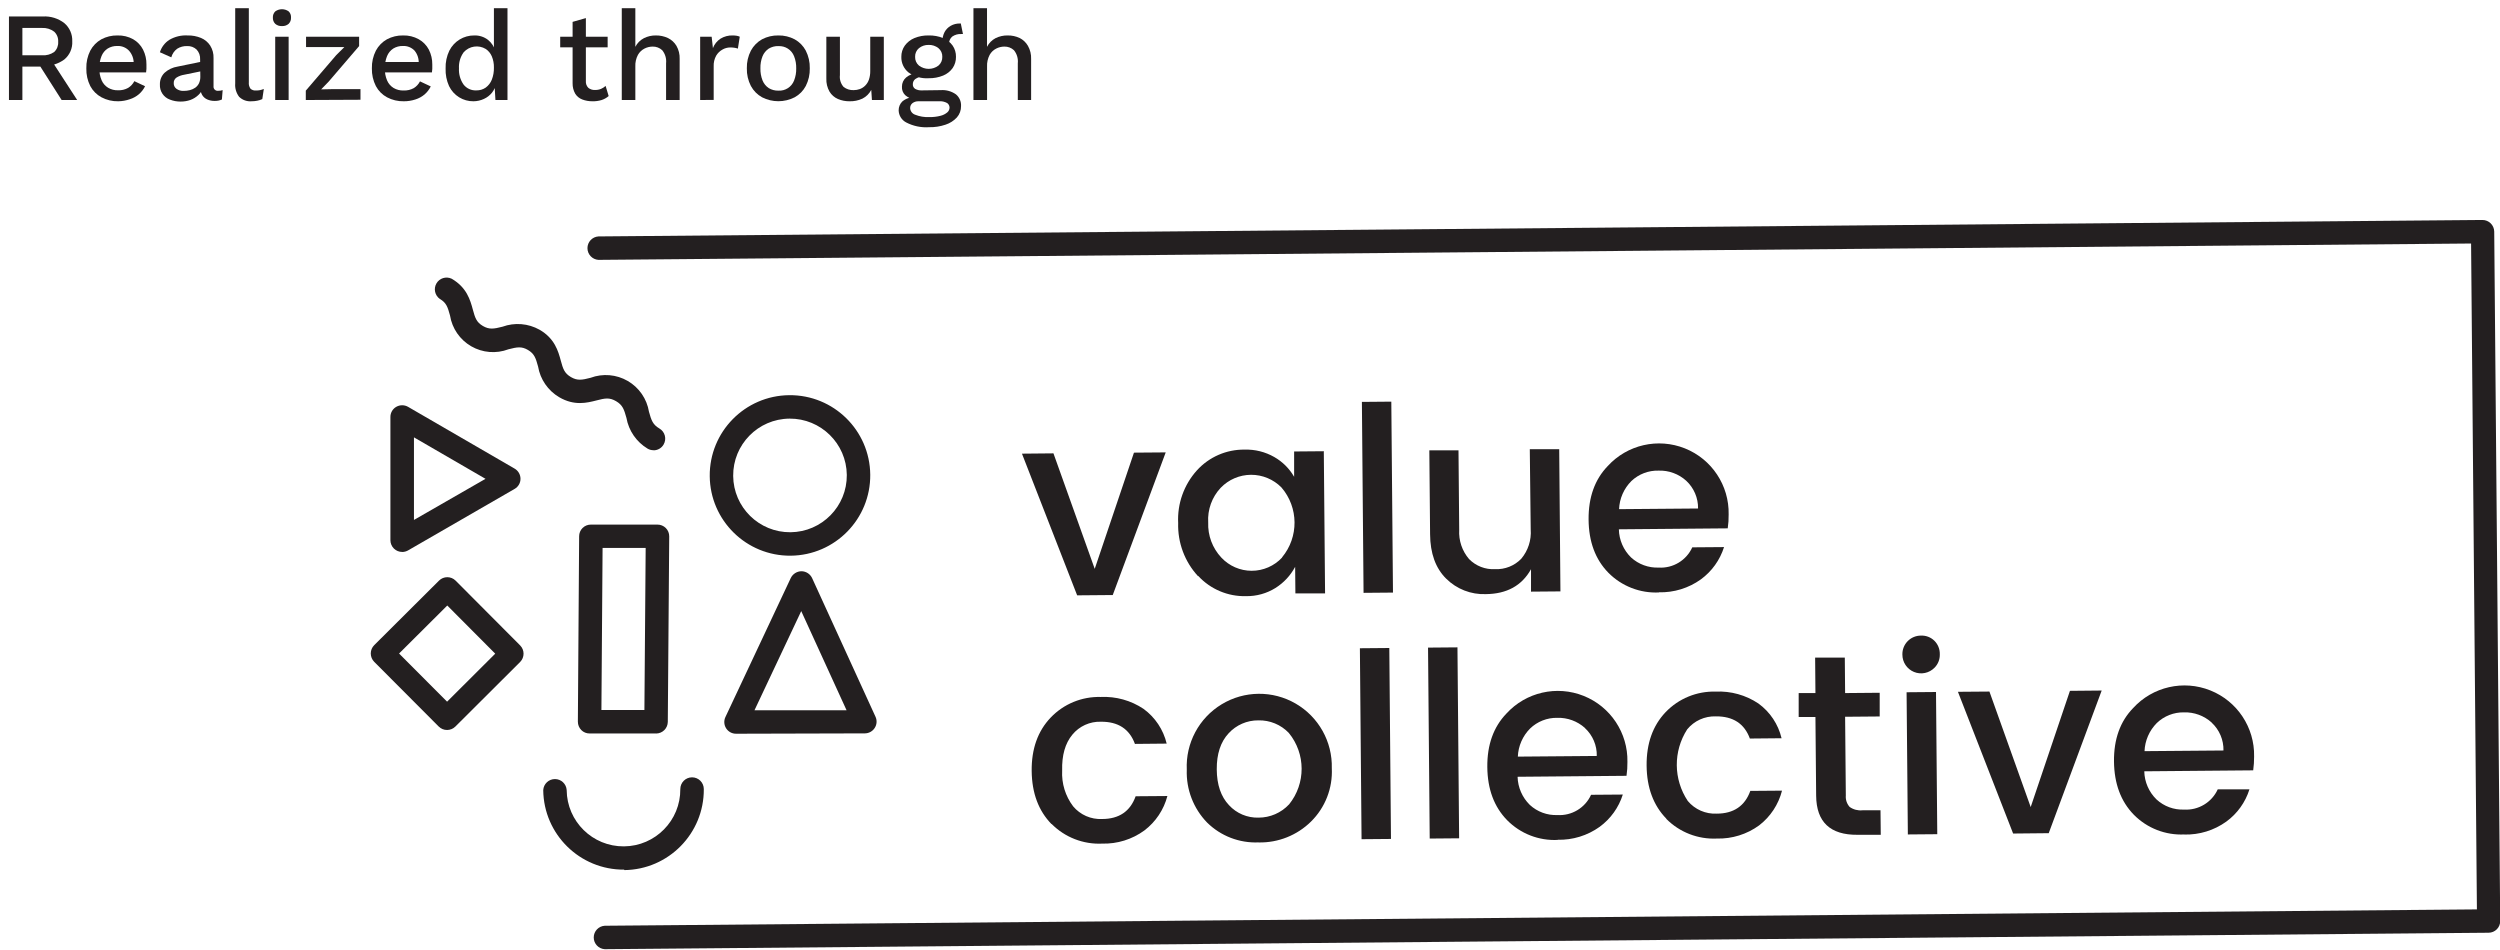
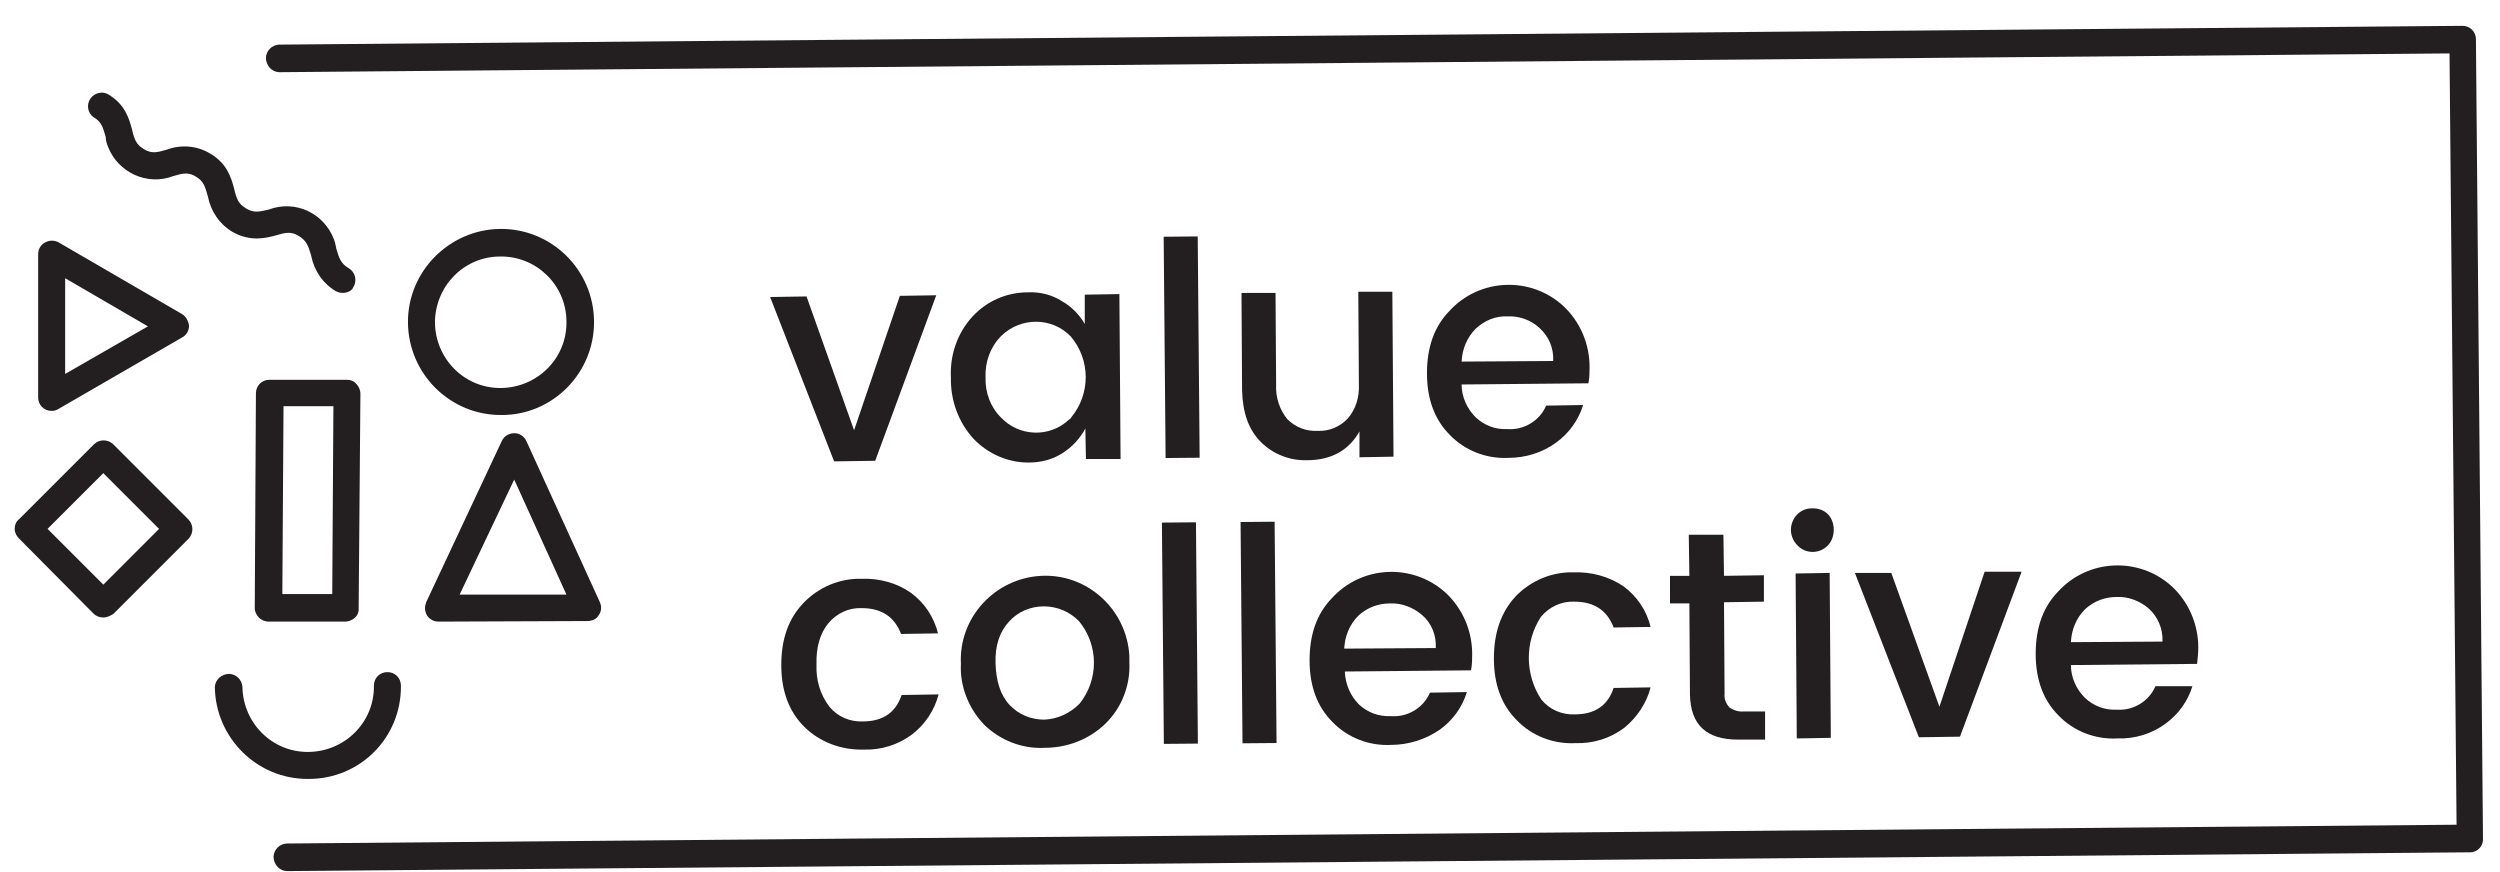
- <svg xmlns="http://www.w3.org/2000/svg" id="Layer_1" data-name="Layer 1" viewBox="0 0 493.71 187.45">
-   <defs>
-     <style>.cls-1{fill:none;}.cls-2{fill:#231f20;}.cls-3{clip-path:url(#clip-path);}</style>
-     <clipPath id="clip-path">
-       <rect class="cls-1" width="493.71" height="187.45" />
+ <svg xmlns="http://www.w3.org/2000/svg" xmlns:xlink="http://www.w3.org/1999/xlink" version="1.1" id="Layer_1" x="0px" y="0px" viewBox="0 0 425.9 148.4" style="enable-background:new 0 0 425.9 148.4;" xml:space="preserve">
+   <style type="text/css">
+ 	.st0{fill:#231F20;}
+ 	.st1{fill:none;}
+ 	.st2{clip-path:url(#SVGID_00000121972439240852318620000011718672825444379271_);}
+ 	.st3{clip-path:url(#SVGID_00000093147450363448566840000010855325663253823123_);}
+ 	.st4{clip-path:url(#SVGID_00000082361431540560064620000002736853104974444948_);}
+ </style>
+   <path class="st0" d="M8.1,90.1l9.5,9.5l9.5-9.5l-9.5-9.5L8.1,90.1z M17.6,105.2c-0.6,0-1.2-0.2-1.7-0.7L3.2,91.7  c-0.4-0.4-0.7-1-0.7-1.6c0-0.6,0.2-1.2,0.7-1.6L16,75.7c0.9-0.9,2.4-0.9,3.3,0l12.8,12.8c0.9,0.9,0.9,2.4,0,3.3l-12.8,12.8  C18.8,104.9,18.2,105.2,17.6,105.2" />
+   <path class="st0" d="M85.2,43.7C79,43.7,74.1,48.8,74.1,55c0.1,6.2,5.1,11.2,11.3,11.1c6.2-0.1,11.2-5.1,11.1-11.3  C96.5,48.6,91.4,43.6,85.2,43.7 M85.5,70.7c-8.8,0.1-15.9-7-16-15.7s7-15.9,15.7-16c8.7-0.1,15.9,6.9,16,15.7  C101.3,63.5,94.2,70.7,85.5,70.7" />
+   <path class="st0" d="M52.6,132.7c-8.8,0.1-15.9-7-16-15.7c0.1-1.3,1.2-2.2,2.5-2.2c1.2,0.1,2.1,1,2.2,2.2  c0.1,6.2,5.1,11.2,11.3,11.1c6.2-0.1,11.2-5.1,11.1-11.3c0-1.3,1-2.3,2.3-2.3c1.3,0,2.3,1,2.3,2.3c0,0,0,0,0,0  C68.4,125.6,61.4,132.7,52.6,132.7" />
+   <path class="st0" d="M48.1,101.2h8.5l0.2-32h-8.5L48.1,101.2z M58.9,105.9H45.8c-0.6,0-1.2-0.2-1.7-0.7c-0.4-0.4-0.7-1-0.7-1.6  l0.2-36.6c0-1.3,1-2.3,2.3-2.3c0,0,0,0,0,0h13.2c0.6,0,1.2,0.2,1.6,0.7c0.4,0.4,0.7,1,0.7,1.7l-0.3,36.6  C61.2,104.8,60.2,105.8,58.9,105.9" />
+   <path class="st0" d="M11.1,47.4v16.3l14.1-8.1L11.1,47.4z M8.8,70c-1.3,0-2.3-1-2.3-2.3c0,0,0,0,0,0V43.3c0-0.8,0.4-1.6,1.2-2  c0.7-0.4,1.6-0.4,2.3,0L31,53.5c0.7,0.4,1.1,1.2,1.2,2c0,0.8-0.4,1.6-1.2,2L9.9,69.7C9.6,69.9,9.2,70,8.8,70" />
+   <path class="st0" d="M78.3,101.3h18.2l-8.9-19.6L78.3,101.3z M100.1,105.8L100.1,105.8l-25.4,0.1c-1.3,0-2.3-1-2.3-2.3  c0-0.3,0.1-0.7,0.2-1l12.9-27.5c0.4-0.8,1.2-1.3,2.1-1.3c0.9,0,1.7,0.5,2.1,1.4l12.5,27.4c0.3,0.7,0.3,1.5-0.2,2.2  C101.7,105.4,100.9,105.8,100.1,105.8" />
+   <path class="st0" d="M58.4,49.9c-0.4,0-0.8-0.1-1.2-0.3c-2.2-1.3-3.7-3.5-4.2-6.1c-0.5-1.7-0.8-2.5-2.1-3.3s-2.2-0.6-3.9-0.1  c-1.8,0.5-4.4,1.1-7.4-0.6c-2.2-1.3-3.7-3.5-4.2-6.1c-0.5-1.7-0.7-2.5-2-3.3s-2.2-0.6-3.9-0.1c-4.4,1.7-9.4-0.6-11.1-5  c-0.2-0.5-0.4-1.1-0.4-1.7c-0.5-1.7-0.7-2.5-2-3.3c-1.1-0.7-1.3-2.2-0.6-3.2c0.6-0.9,1.9-1.3,2.9-0.8c3,1.7,3.7,4.2,4.2,6.1  c0.4,1.7,0.7,2.5,2,3.3s2.2,0.6,3.9,0.1c2.4-0.9,5.1-0.7,7.3,0.6c3,1.7,3.7,4.2,4.2,6.1c0.4,1.7,0.7,2.5,2,3.3s2.2,0.6,3.9,0.2  c4.5-1.7,9.4,0.6,11.1,5.1c0.2,0.5,0.3,1.1,0.4,1.6c0.5,1.7,0.8,2.5,2.1,3.3c1.1,0.6,1.5,2.1,0.8,3.2c0,0,0,0,0,0  C60,49.5,59.2,49.9,58.4,49.9" />
+   <path class="st0" d="M420.8,145.2l-372,3.2c-1.3-0.1-2.2-1.2-2.2-2.5c0.1-1.2,1-2.1,2.2-2.2l369.7-3.2L417.3,9.1L47.5,12.3  c-1.3-0.1-2.2-1.2-2.2-2.5c0.1-1.2,1-2.1,2.2-2.2l372-3.2c1.3,0,2.3,1,2.3,2.3l1.2,136.1C423.1,144.1,422.1,145.2,420.8,145.2  C420.8,145.2,420.8,145.2,420.8,145.2" />
+   <rect x="-70.7" y="-39" class="st1" width="493.7" height="187.4" />
+   <polygon class="st0" points="131.2,50.6 137.4,50.5 145.5,73.3 153.3,50.4 159.5,50.3 149.1,78.5 142.1,78.6 " />
+   <g>
+     <defs>
+       <rect id="SVGID_1_" x="-70.7" y="-39" width="493.7" height="187.4" />
+     </defs>
+     <clipPath id="SVGID_00000103956775525196293330000012664169783344150460_">
+       <use xlink:href="#SVGID_1_" style="overflow:visible;" />
    </clipPath>
-   </defs>
-   <path class="cls-2" d="M78.81,129.06l9.48,9.51,9.51-9.48-9.47-9.51Zm9.49,15.1a2.29,2.29,0,0,1-1.66-.68L73.89,130.69a2.35,2.35,0,0,1-.67-1.64,2.32,2.32,0,0,1,.68-1.64l12.8-12.75a2.32,2.32,0,0,1,3.27,0l12.75,12.8a2.32,2.32,0,0,1,0,3.27L89.92,143.49a2.31,2.31,0,0,1-1.62.67" />
-   <path class="cls-2" d="M155.91,82.67a11.22,11.22,0,1,0,11.32,11.12,11.24,11.24,0,0,0-11.32-11.12m.24,27.07a15.85,15.85,0,1,1,15.71-16,15.86,15.86,0,0,1-15.71,16" />
-   <path class="cls-2" d="M123.28,171.74a15.88,15.88,0,0,1-16-15.72,2.32,2.32,0,0,1,4.63,0,11.22,11.22,0,1,0,22.44-.19,2.32,2.32,0,1,1,4.64,0,15.88,15.88,0,0,1-15.72,16" />
-   <path class="cls-2" d="M118.77,140.21h8.49l.25-32H119Zm10.81,4.64H116.44a2.28,2.28,0,0,1-1.65-.68,2.36,2.36,0,0,1-.67-1.65l.25-36.62a2.3,2.3,0,0,1,2.32-2.3h13.16a2.32,2.32,0,0,1,1.64.68,2.29,2.29,0,0,1,.67,1.65l-.28,36.63a2.33,2.33,0,0,1-2.3,2.3" />
-   <path class="cls-2" d="M81.75,86.37v16.31l14.13-8.12ZM79.44,109a2.32,2.32,0,0,1-2.34-2.32l0-24.34a2.29,2.29,0,0,1,1.16-2,2.34,2.34,0,0,1,2.32,0l21.06,12.21a2.33,2.33,0,0,1,1.15,2,2.29,2.29,0,0,1-1.16,2L80.58,108.7a2.44,2.44,0,0,1-1.14.31" />
-   <path class="cls-2" d="M149,140.26l18.18,0-8.95-19.58Zm21.8,4.57h0l-25.44.07a2.31,2.31,0,0,1-2.1-3.3l12.91-27.46a2.38,2.38,0,0,1,2.11-1.33,2.35,2.35,0,0,1,2.1,1.36l12.52,27.38a2.29,2.29,0,0,1-.16,2.21,2.32,2.32,0,0,1-1.93,1.07" />
-   <path class="cls-2" d="M129.08,88.91a2.26,2.26,0,0,1-1.19-.31,8.9,8.9,0,0,1-4.18-6.08c-.47-1.69-.75-2.54-2.06-3.3s-2.17-.58-3.86-.14c-1.84.47-4.36,1.12-7.36-.64a8.73,8.73,0,0,1-4.17-6.06c-.46-1.68-.73-2.52-2-3.27s-2.17-.56-3.85-.13A8.6,8.6,0,0,1,88.87,62.3c-.46-1.68-.73-2.52-2-3.26a2.32,2.32,0,0,1,2.32-4c3,1.73,3.68,4.24,4.18,6.07.45,1.68.73,2.53,2,3.27s2.17.57,3.86.14a8.81,8.81,0,0,1,7.33.6c3,1.73,3.68,4.24,4.18,6.07.45,1.68.73,2.52,2,3.27s2.19.59,3.88.15a8.64,8.64,0,0,1,11.54,6.7c.47,1.7.75,2.54,2.06,3.31a2.31,2.31,0,0,1,.83,3.17,2.28,2.28,0,0,1-2,1.14" />
-   <path class="cls-2" d="M491.42,184.2l-372,3.25a2.32,2.32,0,0,1,0-4.63l369.73-3.23-1.15-131.5L118.18,51.32a2.32,2.32,0,0,1,0-4.63l372.05-3.25a2.33,2.33,0,0,1,2.34,2.3l1.18,136.13a2.3,2.3,0,0,1-2.29,2.33" />
-   <rect class="cls-1" width="493.71" height="187.45" />
-   <polygon class="cls-2" points="201.82 89.59 208.04 89.53 216.19 112.34 223.94 89.39 230.21 89.34 219.75 117.51 212.72 117.57 201.82 89.59" />
-   <g class="cls-3">
-     <path class="cls-2" d="M253.19,110.06a10.69,10.69,0,0,0-.12-13.79,8.37,8.37,0,0,0-12,.06,9.18,9.18,0,0,0-2.47,6.85,9.61,9.61,0,0,0,2.59,6.93,8.2,8.2,0,0,0,12,0m-16.61,3.66a14.81,14.81,0,0,1-3.91-10.47,14.45,14.45,0,0,1,3.71-10.42,12.51,12.51,0,0,1,9.42-4.09,11.14,11.14,0,0,1,5.84,1.46,10.53,10.53,0,0,1,3.93,3.91l0-5,5.86-.05.25,28.08-5.86,0-.05-5.25a11.09,11.09,0,0,1-3.89,4.18,10.66,10.66,0,0,1-5.79,1.61,12.42,12.42,0,0,1-9.47-4" />
+     <g style="clip-path:url(#SVGID_00000103956775525196293330000012664169783344150460_);">
+       <path class="st0" d="M182.5,71.1c3.3-4,3.3-9.8-0.1-13.8c-3.2-3.3-8.5-3.3-11.8-0.1c-0.1,0.1-0.1,0.1-0.2,0.2    c-1.7,1.8-2.6,4.3-2.5,6.8c-0.1,2.6,0.8,5.1,2.6,6.9c3.1,3.3,8.3,3.5,11.6,0.4C182.3,71.4,182.4,71.3,182.5,71.1 M165.9,74.8    c-2.6-2.8-4-6.6-3.9-10.5c-0.2-3.8,1.1-7.6,3.7-10.4c2.4-2.6,5.8-4.1,9.4-4.1c2-0.1,4.1,0.4,5.8,1.5c1.6,0.9,3,2.3,3.9,3.9v-5    l5.9-0.1l0.2,28.1h-5.9l-0.1-5.2c-0.9,1.7-2.3,3.2-3.9,4.2c-1.7,1.1-3.7,1.6-5.8,1.6C171.8,78.8,168.4,77.4,165.9,74.8" />
+     </g>
  </g>
-   <rect class="cls-2" x="269.12" y="79.34" width="5.81" height="37.71" transform="translate(-0.85 2.38) rotate(-0.5)" />
-   <g class="cls-3">
-     <path class="cls-2" d="M302.11,88.71l5.81,0,.24,28.08-5.81.05,0-4.43q-2.7,4.86-8.92,4.92a10.54,10.54,0,0,1-7.85-3.07q-3.12-3.1-3.16-8.76l-.15-16.57,5.76,0,.14,15.7a8.15,8.15,0,0,0,1.94,5.77,6.69,6.69,0,0,0,5.16,2,6.76,6.76,0,0,0,5.15-2.05,8.07,8.07,0,0,0,1.87-5.8Z" />
-     <path class="cls-2" d="M333,94.94a7.74,7.74,0,0,0-5.47-2A7.51,7.51,0,0,0,322.17,95a8.31,8.31,0,0,0-2.43,5.55l15.6-.13A7.32,7.32,0,0,0,333,94.94M327.63,117a13.17,13.17,0,0,1-10-3.89q-3.86-3.94-3.91-10.52t3.78-10.55a13.74,13.74,0,0,1,23.88,9.55,17.09,17.09,0,0,1-.18,2.75l-21.5.19a8,8,0,0,0,2.41,5.56,7.64,7.64,0,0,0,5.45,2,6.84,6.84,0,0,0,6.64-4l6.27-.05a12.61,12.61,0,0,1-4.58,6.38,13.65,13.65,0,0,1-8.29,2.55" />
-     <path class="cls-2" d="M207.66,162.75q-3.85-3.94-3.92-10.49t3.76-10.56a13.17,13.17,0,0,1,9.88-4.06,14,14,0,0,1,8.45,2.35,11.91,11.91,0,0,1,4.57,6.86l-6.27.06q-1.62-4.42-6.71-4.38a7,7,0,0,0-5.66,2.57c-1.4,1.7-2.08,4.05-2,7.08a10.75,10.75,0,0,0,2.17,7.06,7,7,0,0,0,5.71,2.5c3.36,0,5.57-1.52,6.63-4.49l6.27-.05A12.53,12.53,0,0,1,226,164a13.52,13.52,0,0,1-8.33,2.6,13.21,13.21,0,0,1-10-3.89" />
-     <path class="cls-2" d="M254.56,158.87a11.19,11.19,0,0,0-.05-14.14,8.05,8.05,0,0,0-6-2.47,7.86,7.86,0,0,0-5.89,2.57c-1.58,1.7-2.35,4.07-2.33,7.11s.83,5.39,2.41,7.06a7.62,7.62,0,0,0,5.85,2.47,8.22,8.22,0,0,0,6-2.6m-6,7.49a13.64,13.64,0,0,1-10.16-3.91A14.25,14.25,0,0,1,234.37,152a14.33,14.33,0,1,1,28.64-.28,13.84,13.84,0,0,1-4.12,10.54,14.32,14.32,0,0,1-10.3,4.11" />
+   <rect x="198.4" y="40.3" transform="matrix(1 -8.726535e-03 8.726535e-03 1 -0.5089 1.7594)" class="st0" width="5.8" height="37.7" />
+   <g>
+     <defs>
+       <rect id="SVGID_00000065060524063015519990000014426360534224023705_" x="-70.7" y="-39" width="493.7" height="187.4" />
+     </defs>
+     <clipPath id="SVGID_00000135671243709185107240000005655519935479563966_">
+       <use xlink:href="#SVGID_00000065060524063015519990000014426360534224023705_" style="overflow:visible;" />
+     </clipPath>
+     <g style="clip-path:url(#SVGID_00000135671243709185107240000005655519935479563966_);">
+       <path class="st0" d="M231.4,49.7h5.8l0.2,28.1l-5.8,0.1v-4.4c-1.8,3.2-4.8,4.9-8.9,4.9c-2.9,0.1-5.8-1-7.9-3.1    c-2.1-2.1-3.1-5-3.2-8.8l-0.1-16.6h5.8l0.1,15.7c-0.1,2.1,0.6,4.2,1.9,5.8c1.4,1.4,3.2,2.1,5.2,2c1.9,0.1,3.8-0.7,5.1-2.1    c1.4-1.6,2-3.7,1.9-5.8L231.4,49.7z" />
+       <path class="st0" d="M262.3,55.9c-1.5-1.4-3.5-2.1-5.5-2c-2-0.1-3.9,0.7-5.4,2.1c-1.5,1.5-2.3,3.5-2.4,5.6l15.6-0.1    C264.7,59.3,263.9,57.4,262.3,55.9 M257,78c-3.7,0.2-7.4-1.2-10-3.9c-2.6-2.6-3.9-6.1-3.9-10.5c0-4.4,1.2-7.9,3.8-10.6    c5.1-5.6,13.8-6,19.4-0.9c2.9,2.7,4.5,6.5,4.5,10.4c0,0.9,0,1.8-0.2,2.8L249,65.5c0,2.1,0.9,4.1,2.4,5.6c1.5,1.4,3.4,2.1,5.4,2    c2.8,0.2,5.5-1.4,6.6-4l6.3-0.1c-0.8,2.6-2.4,4.8-4.6,6.4C262.8,77.1,259.9,78,257,78" />
+       <path class="st0" d="M137,123.8c-2.6-2.6-3.9-6.1-3.9-10.5s1.2-7.9,3.8-10.6c2.6-2.7,6.2-4.2,9.9-4.1c3-0.1,6,0.7,8.4,2.4    c2.3,1.7,3.9,4.1,4.6,6.9l-6.3,0.1c-1.1-2.9-3.3-4.4-6.7-4.4c-2.2-0.1-4.3,0.9-5.7,2.6c-1.4,1.7-2.1,4.1-2,7.1    c-0.1,2.5,0.6,5,2.2,7.1c1.4,1.7,3.5,2.6,5.7,2.5c3.4,0,5.6-1.5,6.6-4.5l6.3-0.1c-0.7,2.7-2.3,5.1-4.5,6.8    c-2.4,1.8-5.3,2.7-8.3,2.6C143.3,127.8,139.6,126.4,137,123.8" />
+       <path class="st0" d="M183.9,119.9c3.3-4.1,3.3-10-0.1-14.1c-1.6-1.6-3.7-2.5-6-2.5c-2.2,0-4.4,0.9-5.9,2.6    c-1.6,1.7-2.4,4.1-2.3,7.1s0.8,5.4,2.4,7.1c1.5,1.6,3.6,2.5,5.9,2.5C180.2,122.5,182.3,121.5,183.9,119.9 M177.9,127.4    c-3.8,0.2-7.5-1.3-10.2-3.9c-2.7-2.8-4.2-6.6-4-10.4c-0.4-7.9,5.8-14.6,13.7-15c7.9-0.4,14.6,5.8,15,13.7c0,0.3,0,0.7,0,1    c0.2,3.9-1.3,7.8-4.1,10.5C185.5,126,181.8,127.4,177.9,127.4" />
+     </g>
  </g>
-   <rect class="cls-2" x="268.72" y="127.99" width="5.81" height="37.71" transform="translate(-1.27 2.38) rotate(-0.5)" />
-   <rect class="cls-2" x="282.18" y="127.87" width="5.81" height="37.71" transform="translate(-1.27 2.49) rotate(-0.5)" />
-   <g class="cls-3">
-     <path class="cls-2" d="M313,143.76a7.82,7.82,0,0,0-5.47-2,7.53,7.53,0,0,0-5.36,2.11,8.34,8.34,0,0,0-2.42,5.55l15.59-.13a7.28,7.28,0,0,0-2.34-5.51m-5.36,22.09a13.13,13.13,0,0,1-10-3.89q-3.86-3.94-3.92-10.51t3.78-10.56a13.75,13.75,0,0,1,23.89,9.55,17,17,0,0,1-.18,2.75l-21.51.19a8.07,8.07,0,0,0,2.42,5.56,7.58,7.58,0,0,0,5.45,2,6.84,6.84,0,0,0,6.64-4l6.27-.05a12.61,12.61,0,0,1-4.58,6.38,13.67,13.67,0,0,1-8.29,2.55" />
-     <path class="cls-2" d="M329.09,161.69q-3.85-3.94-3.91-10.49t3.75-10.56a13.18,13.18,0,0,1,9.88-4.06,14,14,0,0,1,8.45,2.35,11.86,11.86,0,0,1,4.57,6.86l-6.26.06q-1.62-4.42-6.72-4.38a7,7,0,0,0-5.66,2.57,12.9,12.9,0,0,0,.12,14.14,7,7,0,0,0,5.71,2.5c3.36,0,5.57-1.52,6.64-4.49l6.26-.05A12.57,12.57,0,0,1,347.4,163a13.57,13.57,0,0,1-8.34,2.6,13.21,13.21,0,0,1-10-3.89" />
-     <path class="cls-2" d="M371.21,141.49l-6.83.06.14,15.55a3,3,0,0,0,.76,2.26,3.69,3.69,0,0,0,2.53.66l3.56,0,.05,4.84-4.59,0q-8.1.07-8.17-7.72l-.14-15.54-3.31,0,0-4.73,3.31,0-.06-7,5.86,0,.06,7,6.83-.06Z" />
-     <path class="cls-2" d="M376.77,164.79l-.25-28.08,5.81-.05.25,28.08Zm6.31-35.58a3.59,3.59,0,0,1-1.05,2.66,3.7,3.7,0,0,1-6.34-2.6,3.66,3.66,0,0,1,3.66-3.75,3.57,3.57,0,0,1,2.64,1,3.61,3.61,0,0,1,1.09,2.64" />
+   <rect x="198.1" y="89" transform="matrix(1 -8.726535e-03 8.726535e-03 1 -0.9335 1.7578)" class="st0" width="5.8" height="37.7" />
+   <rect x="211.5" y="88.9" transform="matrix(1 -8.726535e-03 8.726535e-03 1 -0.9319 1.8752)" class="st0" width="5.8" height="37.7" />
+   <g>
+     <defs>
+       <rect id="SVGID_00000054960202863506369270000009430371520290614165_" x="-70.7" y="-39" width="493.7" height="187.4" />
+     </defs>
+     <clipPath id="SVGID_00000011021716232824434660000013691923094979257994_">
+       <use xlink:href="#SVGID_00000054960202863506369270000009430371520290614165_" style="overflow:visible;" />
+     </clipPath>
+     <g style="clip-path:url(#SVGID_00000011021716232824434660000013691923094979257994_);">
+       <path class="st0" d="M242.3,104.8c-1.5-1.3-3.5-2.1-5.5-2c-2,0-3.9,0.7-5.4,2.1c-1.5,1.5-2.3,3.5-2.4,5.6l15.6-0.1    C244.7,108.2,243.9,106.2,242.3,104.8 M237,126.9c-3.7,0.2-7.4-1.2-10-3.9c-2.6-2.6-3.9-6.1-3.9-10.5c0-4.4,1.2-7.9,3.8-10.6    c5.1-5.6,13.8-6,19.4-0.9c2.9,2.7,4.5,6.5,4.5,10.4c0,0.9,0,1.8-0.2,2.8l-21.5,0.2c0.1,2.1,0.9,4.1,2.4,5.6c1.5,1.4,3.4,2.1,5.5,2    c2.8,0.2,5.5-1.4,6.6-4l6.3-0.1c-0.8,2.6-2.4,4.8-4.6,6.4C242.8,126,239.9,126.9,237,126.9" />
+       <path class="st0" d="M258.4,122.7c-2.6-2.6-3.9-6.1-3.9-10.5s1.2-7.9,3.7-10.6c2.6-2.7,6.2-4.2,9.9-4.1c3-0.1,6,0.7,8.5,2.4    c2.3,1.7,3.9,4.1,4.6,6.9l-6.3,0.1c-1.1-2.9-3.3-4.4-6.7-4.4c-2.2-0.1-4.3,0.9-5.7,2.6c-2.8,4.3-2.7,9.9,0.1,14.1    c1.4,1.7,3.5,2.6,5.7,2.5c3.4,0,5.6-1.5,6.6-4.5l6.3-0.1c-0.7,2.7-2.3,5.1-4.5,6.9c-2.4,1.8-5.3,2.7-8.3,2.6    C264.7,126.8,261,125.4,258.4,122.7" />
+       <path class="st0" d="M300.5,102.5l-6.8,0.1l0.1,15.6c-0.1,0.8,0.2,1.6,0.8,2.3c0.7,0.5,1.6,0.8,2.5,0.7h3.6l0,4.8h-4.6    c-5.4,0-8.1-2.5-8.2-7.7l-0.1-15.5h-3.3v-4.7h3.3l-0.1-7h5.9l0.1,7l6.8-0.1L300.5,102.5z" />
+       <path class="st0" d="M306.1,125.8l-0.2-28.1l5.8-0.1l0.2,28.1L306.1,125.8z M312.4,90.2c0,1-0.3,2-1,2.7c-1.4,1.5-3.8,1.5-5.2,0    c-0.7-0.7-1.1-1.7-1.1-2.6c0-2,1.5-3.7,3.6-3.7c0,0,0.1,0,0.1,0c1,0,1.9,0.3,2.6,1C312,88.2,312.4,89.2,312.4,90.2" />
+     </g>
  </g>
-   <polygon class="cls-2" points="386.66 136.62 392.88 136.57 401.03 159.38 408.78 136.43 415.05 136.37 404.59 164.54 397.56 164.61 386.66 136.62" />
-   <path class="cls-2" d="M436.76,142.68a7.82,7.82,0,0,0-5.47-2,7.53,7.53,0,0,0-5.36,2.11,8.34,8.34,0,0,0-2.42,5.55l15.59-.13a7.28,7.28,0,0,0-2.34-5.51m-5.36,22.09a13.13,13.13,0,0,1-10-3.89q-3.85-3.94-3.92-10.52t3.78-10.55a13.75,13.75,0,0,1,23.89,9.55,19.64,19.64,0,0,1-.18,2.75l-21.51.19a8,8,0,0,0,2.42,5.56,7.57,7.57,0,0,0,5.44,2,6.86,6.86,0,0,0,6.65-4l6.26,0a12.5,12.5,0,0,1-4.58,6.38,13.64,13.64,0,0,1-8.28,2.55" />
-   <rect class="cls-1" width="493.71" height="187.45" />
-   <path class="cls-2" d="M8.49,3.25a6.33,6.33,0,0,1,4.22,1.32,4.47,4.47,0,0,1,1.56,3.58,4.35,4.35,0,0,1-1.56,3.59A6.53,6.53,0,0,1,8.49,13l-.25.15H4.42v6.6H1.77V3.25ZM8.3,10.92a3.71,3.71,0,0,0,2.41-.66,2.53,2.53,0,0,0,.78-2,2.52,2.52,0,0,0-.78-2A3.65,3.65,0,0,0,8.3,5.52H4.42v5.4Zm1.57.55,5.37,8.28H12.17l-4.6-7.23Z" />
-   <path class="cls-2" d="M23.35,20a6.76,6.76,0,0,1-3.3-.78A5.42,5.42,0,0,1,17.83,17a7.34,7.34,0,0,1-.78-3.49A7.34,7.34,0,0,1,17.83,10,5.56,5.56,0,0,1,20,7.77,6.51,6.51,0,0,1,23.2,7a6,6,0,0,1,3.1.75A5,5,0,0,1,28.25,9.8a6.31,6.31,0,0,1,.67,2.95c0,.3,0,.58,0,.85a6.11,6.11,0,0,1-.07.7h-10V12.25h8.88l-1.33.4A3.68,3.68,0,0,0,25.47,10a3,3,0,0,0-2.32-.92,3.49,3.49,0,0,0-1.88.5,3.19,3.19,0,0,0-1.22,1.49,6,6,0,0,0-.43,2.41,5.65,5.65,0,0,0,.45,2.38,3.25,3.25,0,0,0,1.28,1.47,3.63,3.63,0,0,0,1.95.5,3.8,3.8,0,0,0,2-.47,3.36,3.36,0,0,0,1.23-1.33l2.12,1a5,5,0,0,1-1.21,1.57,5.24,5.24,0,0,1-1.81,1A7.35,7.35,0,0,1,23.35,20Z" />
-   <path class="cls-2" d="M39.52,11.72a2.6,2.6,0,0,0-.69-1.93,2.54,2.54,0,0,0-1.89-.69A3.4,3.4,0,0,0,35,9.62a3.07,3.07,0,0,0-1.17,1.7l-2.25-1a4.46,4.46,0,0,1,1.86-2.45A6.39,6.39,0,0,1,37.05,7a6.58,6.58,0,0,1,2.64.49A4,4,0,0,1,41.51,9a4.36,4.36,0,0,1,.66,2.5V17a.82.82,0,0,0,.93.93,2.87,2.87,0,0,0,.87-.13l-.15,1.85a3.26,3.26,0,0,1-1.45.28,3.53,3.53,0,0,1-1.44-.29,2.23,2.23,0,0,1-1-.87,2.76,2.76,0,0,1-.36-1.47v-.17l.55,0a3.08,3.08,0,0,1-.93,1.62,4.53,4.53,0,0,1-1.62,1,5.79,5.79,0,0,1-1.88.31,5.66,5.66,0,0,1-2.11-.38,3,3,0,0,1-2-3,3.09,3.09,0,0,1,.91-2.3,5,5,0,0,1,2.59-1.23l4.85-1,0,1.88-3.52.72a4.07,4.07,0,0,0-1.57.58,1.25,1.25,0,0,0-.53,1.1,1.31,1.31,0,0,0,.54,1.11,2.26,2.26,0,0,0,1.44.41,4.89,4.89,0,0,0,1.21-.15,3.29,3.29,0,0,0,1.06-.48,2.35,2.35,0,0,0,.74-.88,3,3,0,0,0,.26-1.29Z" />
-   <path class="cls-2" d="M49.14,1.62V16.25a1.85,1.85,0,0,0,.33,1.27,1.4,1.4,0,0,0,1.08.35,4.1,4.1,0,0,0,.76-.06,5,5,0,0,0,.79-.24l-.3,2a4.34,4.34,0,0,1-1,.32,5.86,5.86,0,0,1-1.1.11,3.18,3.18,0,0,1-2.46-.86,3.86,3.86,0,0,1-.79-2.67V1.62Z" />
-   <path class="cls-2" d="M55.69,5.15a1.87,1.87,0,0,1-1.33-.44,1.61,1.61,0,0,1-.47-1.24,1.57,1.57,0,0,1,.47-1.22,2.26,2.26,0,0,1,2.65,0,1.56,1.56,0,0,1,.46,1.22A1.61,1.61,0,0,1,57,4.71,1.86,1.86,0,0,1,55.69,5.15ZM57,7.25v12.5H54.35V7.25Z" />
-   <path class="cls-2" d="M60.39,19.75V17.9l6-7L68,9.3l-2.18,0H60.44V7.25H70.92V9.1l-6,7-1.5,1.55,2.37-.05h5.4v2.1Z" />
-   <path class="cls-2" d="M79.74,20a6.76,6.76,0,0,1-3.3-.78A5.4,5.4,0,0,1,74.23,17a7.34,7.34,0,0,1-.79-3.49A7.34,7.34,0,0,1,74.23,10a5.56,5.56,0,0,1,2.19-2.24A6.5,6.5,0,0,1,79.59,7a6,6,0,0,1,3.1.75,5,5,0,0,1,2,2.05,6.32,6.32,0,0,1,.68,2.95c0,.3,0,.58,0,.85a6.11,6.11,0,0,1-.07.7h-10V12.25H84l-1.32.4A3.68,3.68,0,0,0,81.87,10a3,3,0,0,0-2.33-.92,3.48,3.48,0,0,0-1.87.5,3.27,3.27,0,0,0-1.23,1.49A6.16,6.16,0,0,0,76,13.52a5.65,5.65,0,0,0,.45,2.38,3.23,3.23,0,0,0,1.27,1.47,3.63,3.63,0,0,0,2,.5,3.81,3.81,0,0,0,2-.47,3.34,3.34,0,0,0,1.22-1.33l2.13,1a5.16,5.16,0,0,1-1.21,1.57,5.28,5.28,0,0,1-1.82,1A7.3,7.3,0,0,1,79.74,20Z" />
-   <path class="cls-2" d="M93.49,20a5.24,5.24,0,0,1-2.81-.78,5.32,5.32,0,0,1-2-2.22A7.77,7.77,0,0,1,88,13.52,7.54,7.54,0,0,1,88.74,10a5.46,5.46,0,0,1,4.93-3,4.22,4.22,0,0,1,2.7.87,4.28,4.28,0,0,1,1.47,2.28l-.3.27V1.62h2.68V19.75H97.84l-.2-3.4.35,0a4,4,0,0,1-.82,1.94,4.39,4.39,0,0,1-1.61,1.25A5,5,0,0,1,93.49,20Zm.58-2.15a3.11,3.11,0,0,0,1.85-.55,3.57,3.57,0,0,0,1.2-1.55,6.21,6.21,0,0,0,.42-2.4,5.46,5.46,0,0,0-.42-2.24,3.33,3.33,0,0,0-1.19-1.44,3.45,3.45,0,0,0-4.36.65,4.94,4.94,0,0,0-.93,3.18,5.1,5.1,0,0,0,.9,3.19A3,3,0,0,0,94.07,17.85Z" />
-   <path class="cls-2" d="M120,7.25v2.1h-9.37V7.25Zm-4.3-3.68V16a1.71,1.71,0,0,0,.49,1.35,1.94,1.94,0,0,0,1.31.42,3,3,0,0,0,1.18-.21,3.35,3.35,0,0,0,.92-.59l.6,2a4,4,0,0,1-1.41.79A5.76,5.76,0,0,1,117,20a5.49,5.49,0,0,1-2-.35,2.81,2.81,0,0,1-1.4-1.14,4,4,0,0,1-.52-2.06V4.32Z" />
-   <path class="cls-2" d="M122.79,19.75V1.62h2.68V9.25a3.88,3.88,0,0,1,1.69-1.71A5.09,5.09,0,0,1,129.52,7a5.47,5.47,0,0,1,2.39.51,4,4,0,0,1,1.68,1.54,4.88,4.88,0,0,1,.63,2.6v8.1h-2.68V12.5a3.5,3.5,0,0,0-.76-2.58,2.68,2.68,0,0,0-1.91-.72,3.55,3.55,0,0,0-1.59.39,3.11,3.11,0,0,0-1.3,1.25,4.49,4.49,0,0,0-.51,2.31v6.6Z" />
-   <path class="cls-2" d="M138.27,19.75V7.25h2.27l.25,2.25a3.88,3.88,0,0,1,1.49-1.86A4.37,4.37,0,0,1,144.72,7a4.74,4.74,0,0,1,.75.06,2.17,2.17,0,0,1,.62.19l-.37,2.35a3.5,3.5,0,0,0-.62-.16,5.16,5.16,0,0,0-.91-.07,3.09,3.09,0,0,0-1.52.42A3.25,3.25,0,0,0,141.43,11a4,4,0,0,0-.49,2.1v6.63Z" />
-   <path class="cls-2" d="M153.72,7a6.61,6.61,0,0,1,3.22.77A5.5,5.5,0,0,1,159.13,10a7.34,7.34,0,0,1,.79,3.49,7.34,7.34,0,0,1-.79,3.49,5.41,5.41,0,0,1-2.19,2.23,7.06,7.06,0,0,1-6.45,0,5.56,5.56,0,0,1-2.2-2.23,7.23,7.23,0,0,1-.8-3.49,7.23,7.23,0,0,1,.8-3.49,5.65,5.65,0,0,1,2.2-2.24A6.65,6.65,0,0,1,153.72,7Zm0,2.1a3.48,3.48,0,0,0-1.92.51,3.35,3.35,0,0,0-1.21,1.49,6.07,6.07,0,0,0-.42,2.4,6.12,6.12,0,0,0,.42,2.39,3.32,3.32,0,0,0,1.21,1.5,3.48,3.48,0,0,0,1.92.51,3.12,3.12,0,0,0,3.1-2,6.12,6.12,0,0,0,.42-2.39,6.07,6.07,0,0,0-.42-2.4,3.13,3.13,0,0,0-3.1-2Z" />
-   <path class="cls-2" d="M167.74,20a5.63,5.63,0,0,1-2.26-.45,3.58,3.58,0,0,1-1.66-1.45,4.81,4.81,0,0,1-.63-2.6V7.25h2.68v7.57a3,3,0,0,0,.72,2.34,3,3,0,0,0,2,.64,3.58,3.58,0,0,0,1.21-.21,2.87,2.87,0,0,0,1.06-.68,3.09,3.09,0,0,0,.74-1.19,5.11,5.11,0,0,0,.26-1.7V7.25h2.68v12.5h-2.35l-.13-2a4,4,0,0,1-1.75,1.73A5.7,5.7,0,0,1,167.74,20Z" />
-   <path class="cls-2" d="M185.79,17.8a4.6,4.6,0,0,1,3,.84,2.8,2.8,0,0,1,1,2.31,3.28,3.28,0,0,1-.82,2.24,5.26,5.26,0,0,1-2.24,1.43,9.51,9.51,0,0,1-3.24.5,8.52,8.52,0,0,1-4.55-.95,2.77,2.77,0,0,1-1.47-2.37,2.43,2.43,0,0,1,.71-1.75,3.54,3.54,0,0,1,2.41-.85l-.15.4a3.48,3.48,0,0,1-1.68-.81,2.14,2.14,0,0,1-.64-1.67,2.37,2.37,0,0,1,.82-1.82,3.89,3.89,0,0,1,2.33-.88l1.4.68h-.3a2.89,2.89,0,0,0-1.63.52,1.28,1.28,0,0,0-.47,1,1,1,0,0,0,.46.93,2.42,2.42,0,0,0,1.31.3ZM183.39,7a7.21,7.21,0,0,1,2.87.52A4.36,4.36,0,0,1,188.13,9a3.78,3.78,0,0,1,.66,2.22,3.81,3.81,0,0,1-.66,2.23,4.34,4.34,0,0,1-1.87,1.47,7.21,7.21,0,0,1-2.87.53,6.1,6.1,0,0,1-4-1.16A3.83,3.83,0,0,1,178,11.22,3.72,3.72,0,0,1,178.69,9a4.42,4.42,0,0,1,1.89-1.48A7,7,0,0,1,183.39,7Zm.1,16.12a8,8,0,0,0,2.27-.26,3.25,3.25,0,0,0,1.32-.67,1.26,1.26,0,0,0,.44-.92,1.1,1.1,0,0,0-.47-.92,2.88,2.88,0,0,0-1.66-.35h-4a1.9,1.9,0,0,0-1.18.36,1.19,1.19,0,0,0-.47,1,1.45,1.45,0,0,0,1,1.3A6.52,6.52,0,0,0,183.49,23.12Zm-.1-14.25a2.92,2.92,0,0,0-1.91.64,2.12,2.12,0,0,0-.76,1.71,2.15,2.15,0,0,0,.76,1.73,3.18,3.18,0,0,0,3.85,0,2.15,2.15,0,0,0,.76-1.73,2.12,2.12,0,0,0-.76-1.71A2.94,2.94,0,0,0,183.39,8.87Zm6.35-4.25.43,2.1h-.3a2.85,2.85,0,0,0-1.83.51,1.83,1.83,0,0,0-.62,1.49l-1.3-.6a3.75,3.75,0,0,1,.42-1.79,3.16,3.16,0,0,1,1.22-1.24,3.51,3.51,0,0,1,1.78-.45h.2Z" />
-   <path class="cls-2" d="M192.24,19.75V1.62h2.68V9.25a3.91,3.91,0,0,1,1.68-1.71A5.16,5.16,0,0,1,199,7a5.4,5.4,0,0,1,2.38.51A3.93,3.93,0,0,1,203,9.05a4.88,4.88,0,0,1,.63,2.6v8.1H201V12.5a3.5,3.5,0,0,0-.76-2.58,2.68,2.68,0,0,0-1.91-.72,3.55,3.55,0,0,0-1.59.39,3.06,3.06,0,0,0-1.3,1.25,4.49,4.49,0,0,0-.51,2.31v6.6Z" />
+   <polygon class="st0" points="316,97.6 322.2,97.6 330.4,120.4 338.1,97.4 344.4,97.4 333.9,125.5 326.9,125.6 " />
+   <path class="st0" d="M366.1,103.7c-1.5-1.3-3.5-2.1-5.5-2c-2,0-3.9,0.7-5.4,2.1c-1.5,1.5-2.3,3.5-2.4,5.6l15.6-0.1  C368.5,107.1,367.6,105.1,366.1,103.7 M360.7,125.8c-3.7,0.2-7.4-1.2-10-3.9c-2.6-2.6-3.9-6.1-3.9-10.5c0-4.4,1.2-7.9,3.8-10.6  c5.1-5.6,13.8-6,19.4-0.9c2.9,2.7,4.5,6.5,4.5,10.4c0,0.9-0.1,1.8-0.2,2.8l-21.5,0.2c0,2.1,0.9,4.1,2.4,5.6c1.5,1.4,3.4,2.1,5.4,2  c2.8,0.2,5.5-1.4,6.6-4h6.3c-0.8,2.6-2.4,4.8-4.6,6.4C366.6,125,363.7,125.9,360.7,125.8" />
+   <rect x="-70.7" y="-39" class="st1" width="493.7" height="187.4" />
</svg>
